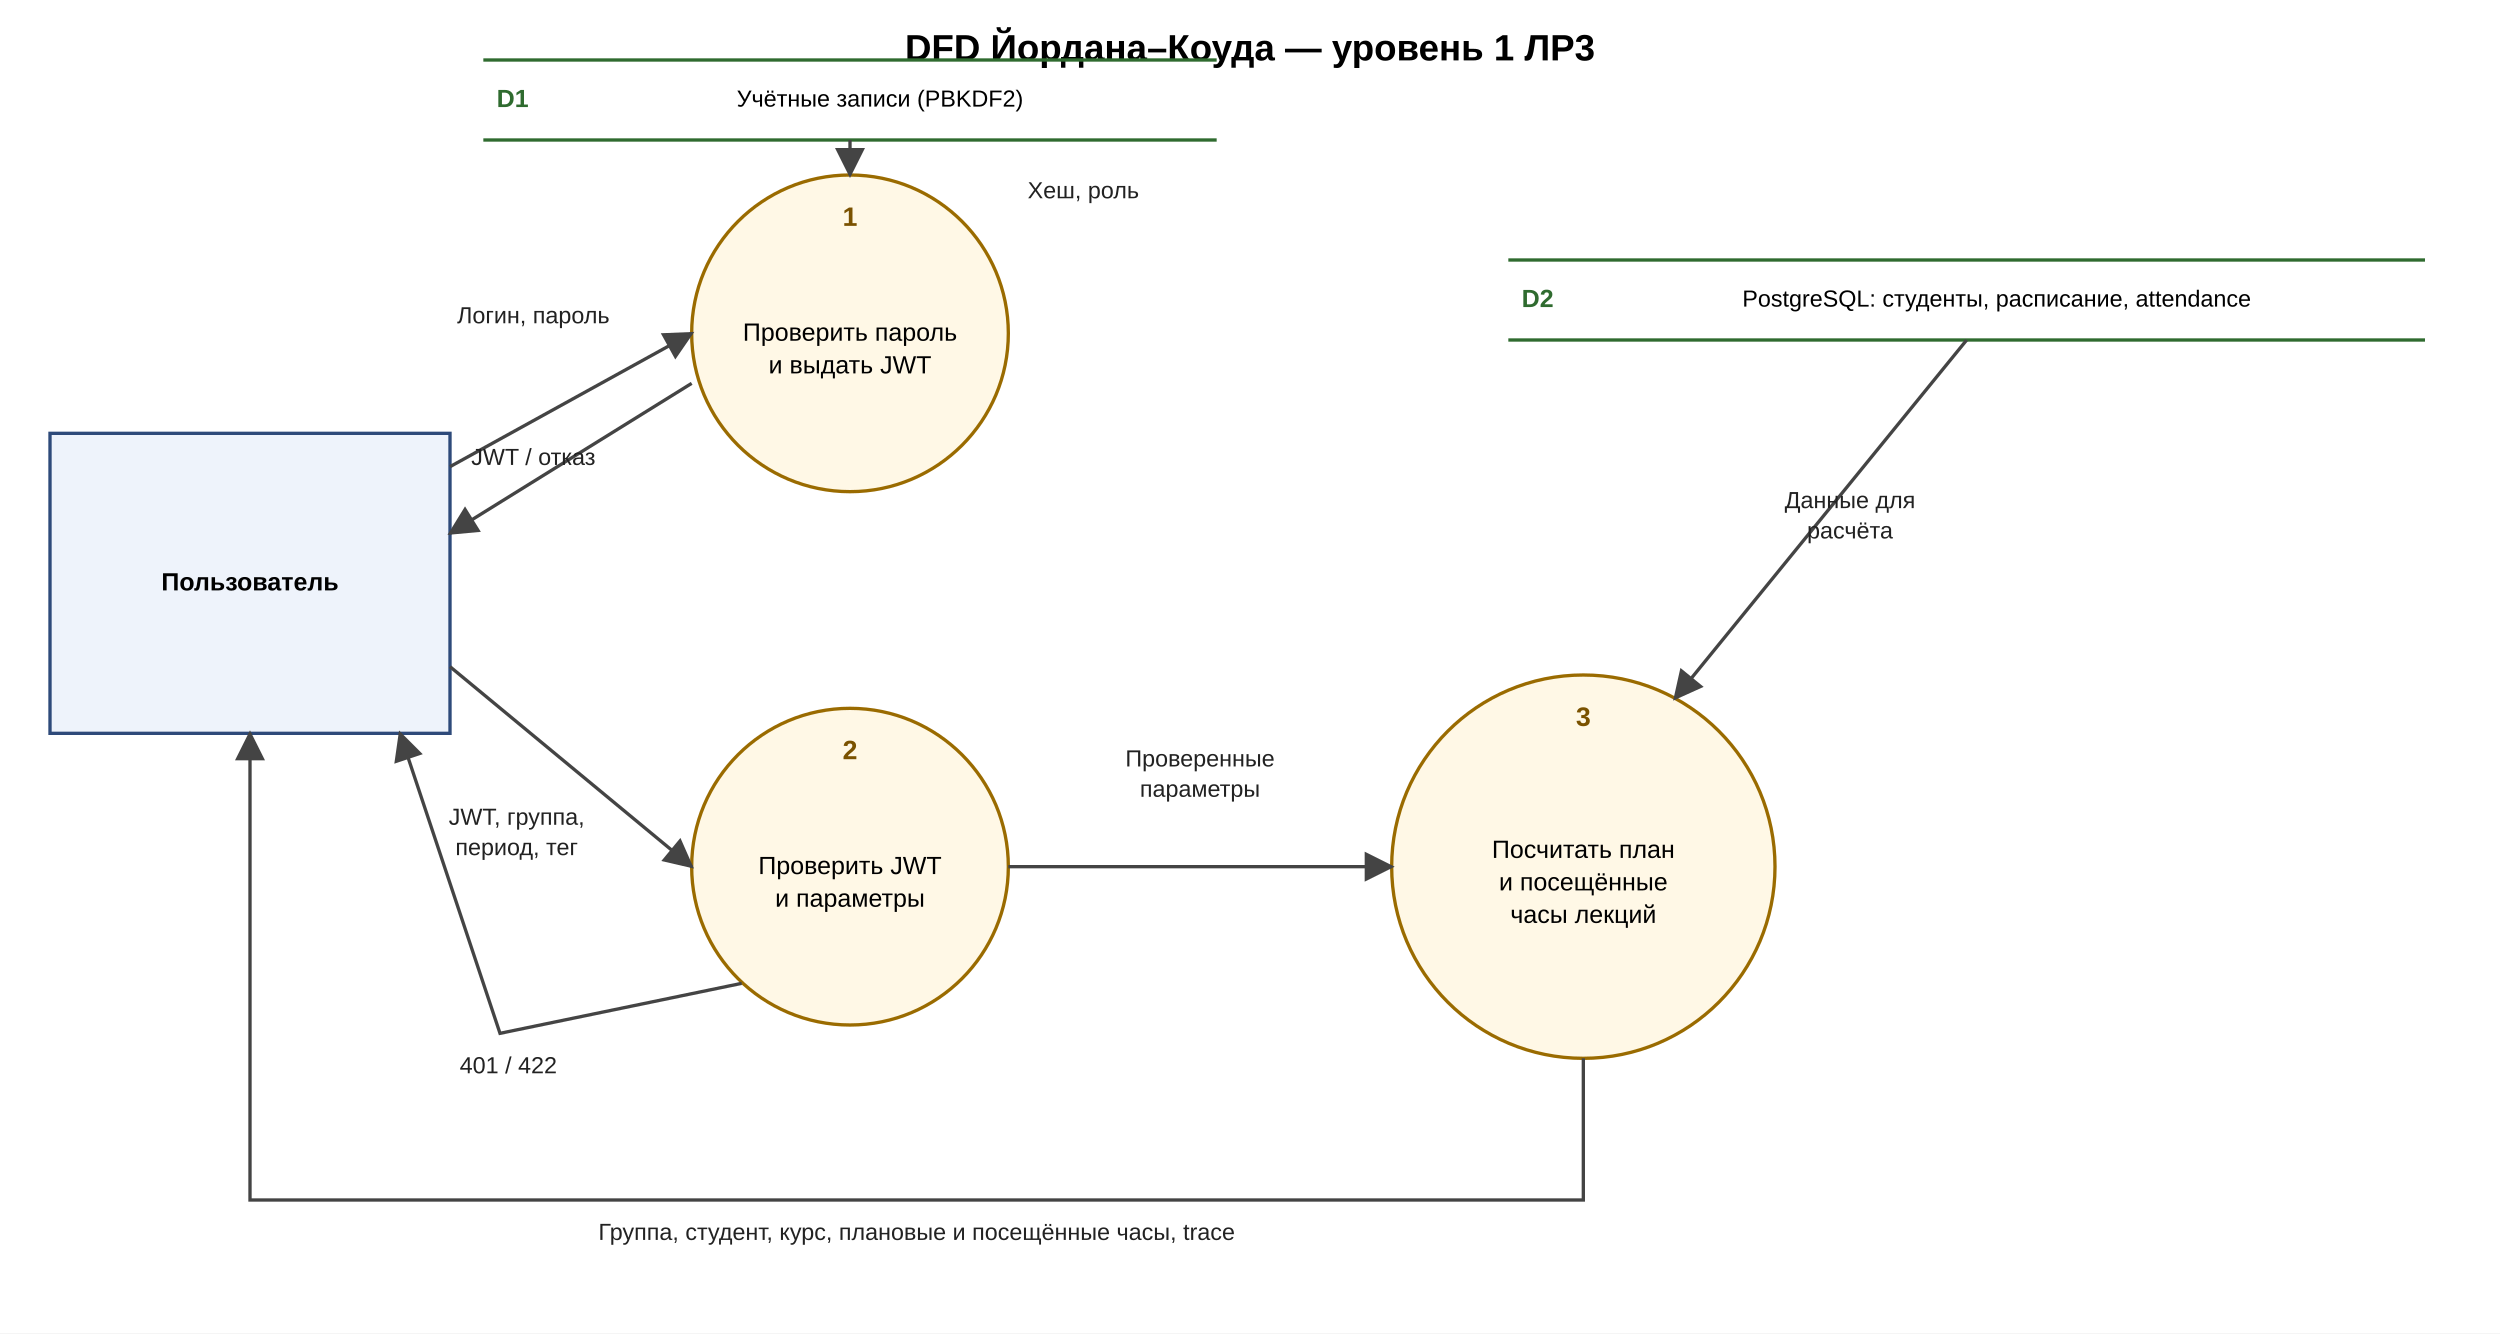
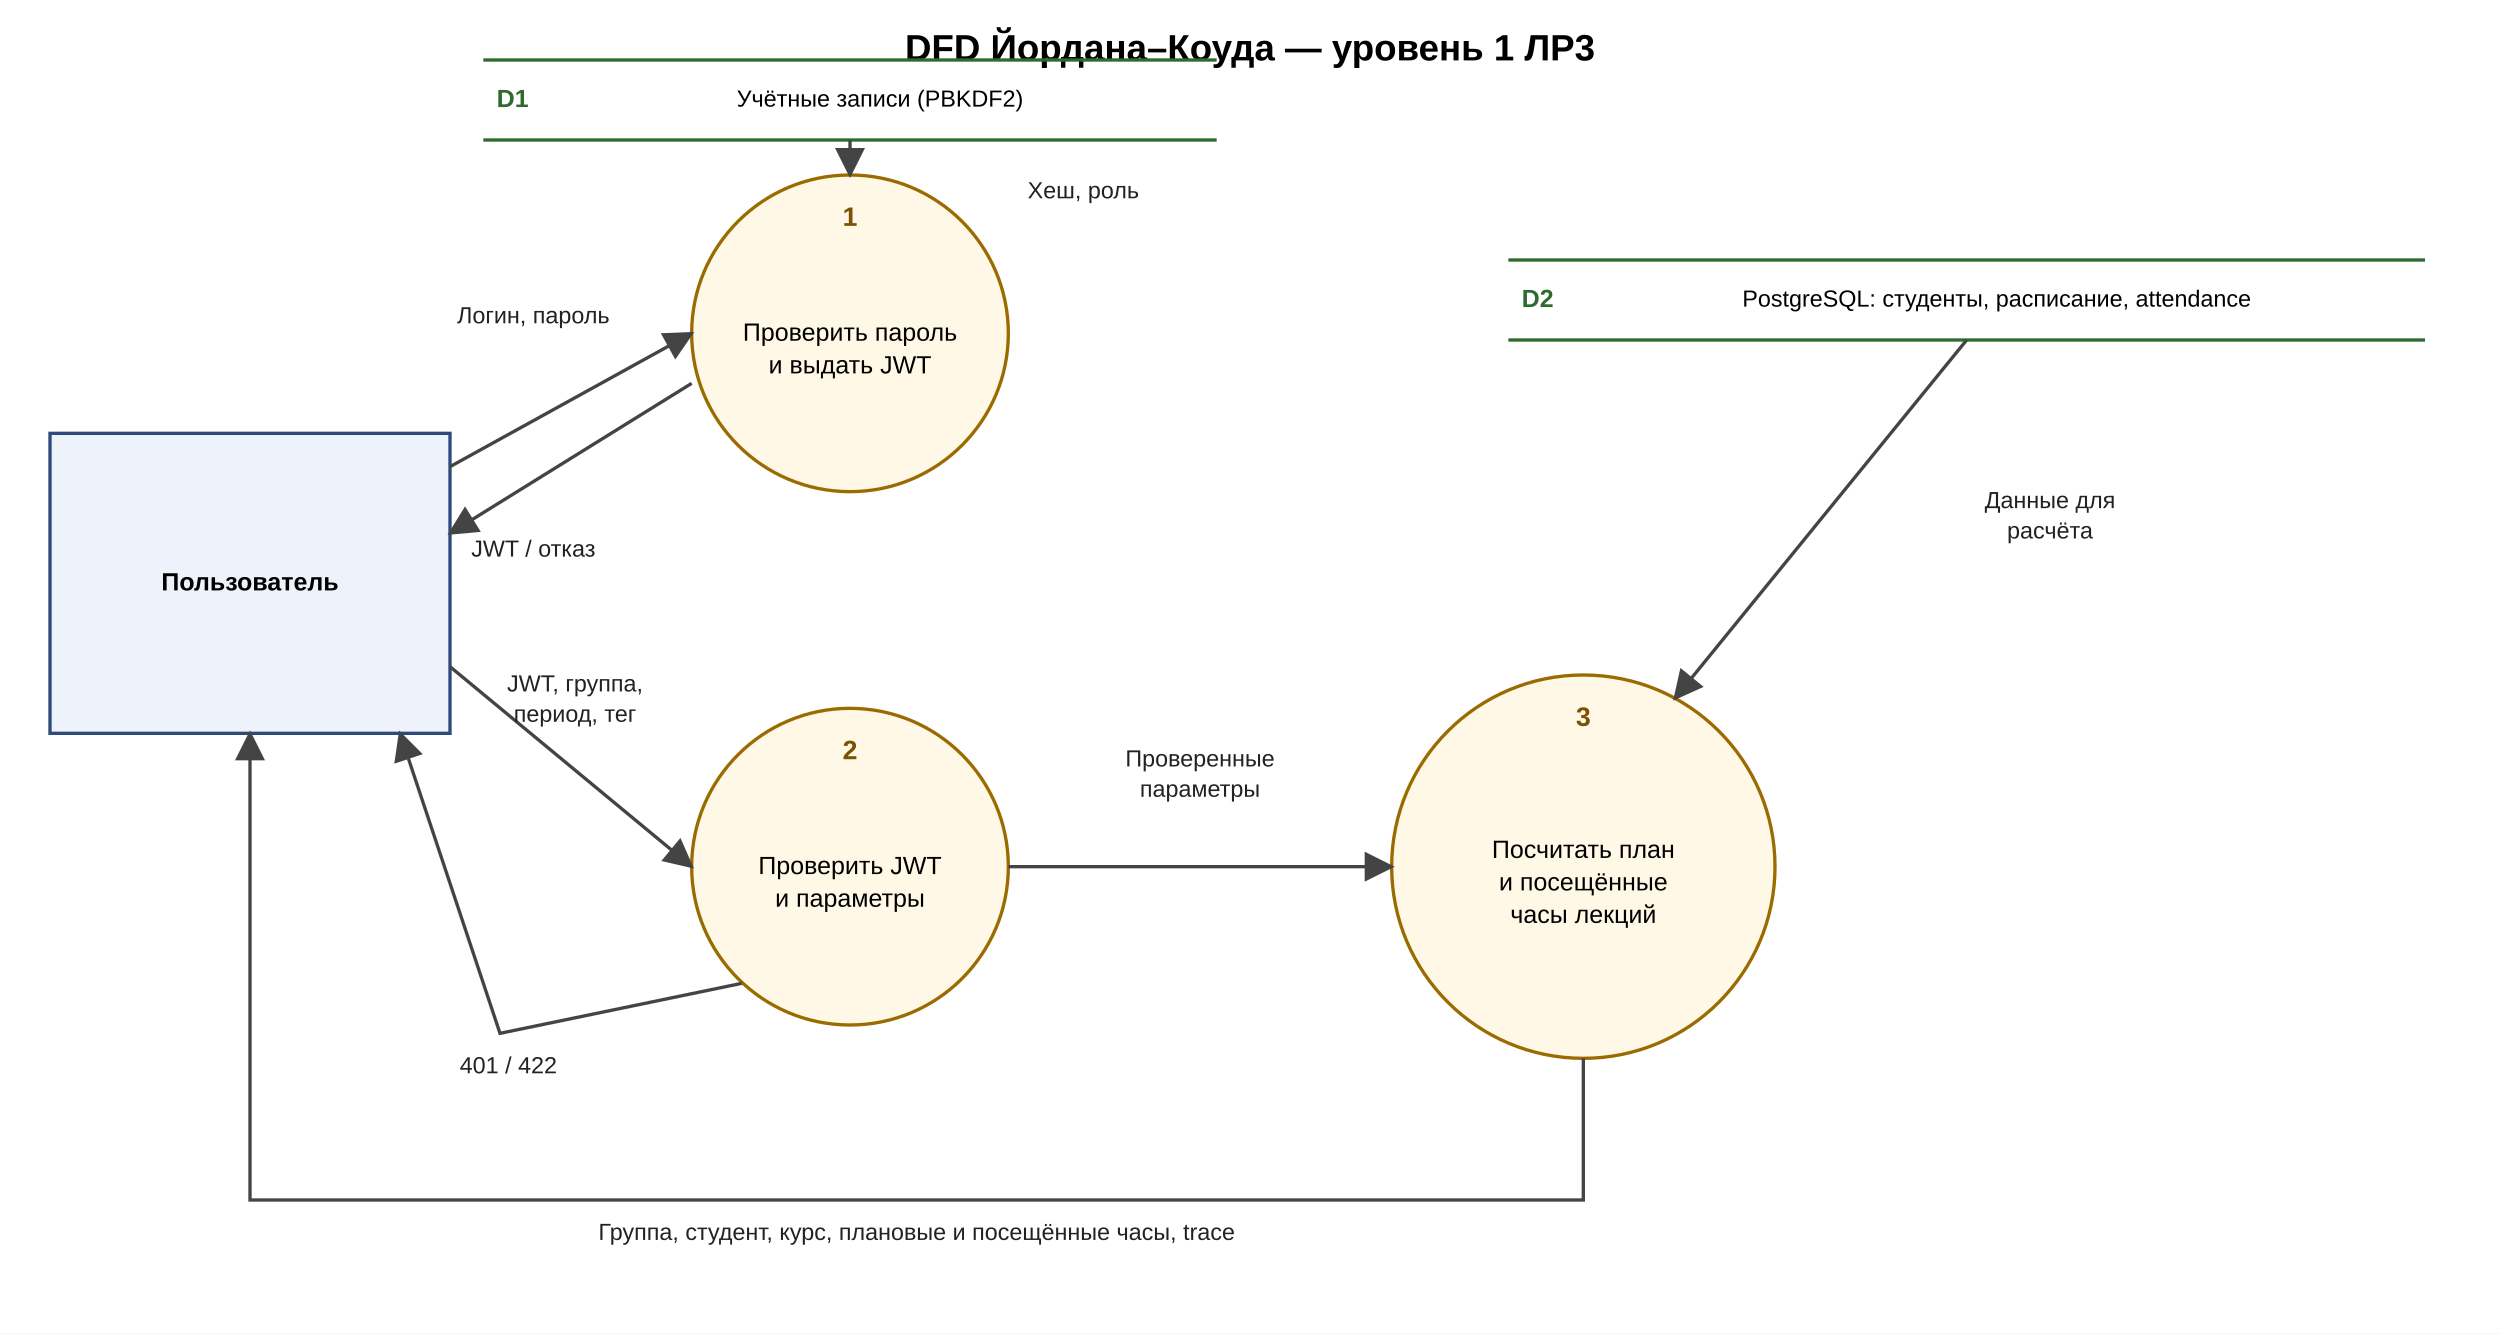
<svg xmlns="http://www.w3.org/2000/svg" width="1500" height="800" viewBox="0 0 1500 800" font-family="'Segoe UI', Arial, sans-serif">
  <defs>
    <marker id="arr" viewBox="0 0 10 10" refX="9" refY="5" markerWidth="9" markerHeight="9" orient="auto-start-reverse">
      <path d="M0,0 L10,5 L0,10 z" fill="#444" />
    </marker>
  </defs>
  <rect width="100%" height="100%" fill="#fff" />
  <text x="750" y="30.0" font-size="22" fill="#000" font-weight="bold" text-anchor="middle" dominant-baseline="middle" style="">DFD Йордана–Коуда — уровень 1 ЛР3</text>
  <rect x="30.0" y="260.0" width="240" height="180" fill="#eef3fb" stroke="#2e4a7a" stroke-width="2" />
  <text x="150" y="350.0" font-size="15" fill="#000" font-weight="bold" text-anchor="middle" dominant-baseline="middle" style="">Пользователь</text>
  <circle cx="510" cy="200" r="95" fill="#fff8e6" stroke="#9a6b00" stroke-width="2" />
  <text x="510" y="131.0" font-size="16" fill="#7a5200" font-weight="bold" text-anchor="middle" dominant-baseline="middle" style="">1</text>
  <text x="510" y="200.2" font-size="15" fill="#000" font-weight="normal" text-anchor="middle" dominant-baseline="middle" style="">Проверить пароль</text>
  <text x="510" y="219.8" font-size="15" fill="#000" font-weight="normal" text-anchor="middle" dominant-baseline="middle" style="">и выдать JWT</text>
  <circle cx="510" cy="520" r="95" fill="#fff8e6" stroke="#9a6b00" stroke-width="2" />
  <text x="510" y="451.0" font-size="16" fill="#7a5200" font-weight="bold" text-anchor="middle" dominant-baseline="middle" style="">2</text>
  <text x="510" y="520.2" font-size="15" fill="#000" font-weight="normal" text-anchor="middle" dominant-baseline="middle" style="">Проверить JWT</text>
  <text x="510" y="539.8" font-size="15" fill="#000" font-weight="normal" text-anchor="middle" dominant-baseline="middle" style="">и параметры</text>
  <circle cx="950" cy="520" r="115" fill="#fff8e6" stroke="#9a6b00" stroke-width="2" />
  <text x="950" y="431.0" font-size="16" fill="#7a5200" font-weight="bold" text-anchor="middle" dominant-baseline="middle" style="">3</text>
  <text x="950" y="510.5" font-size="15" fill="#000" font-weight="normal" text-anchor="middle" dominant-baseline="middle" style="">Посчитать план</text>
  <text x="950" y="530.0" font-size="15" fill="#000" font-weight="normal" text-anchor="middle" dominant-baseline="middle" style="">и посещённые</text>
  <text x="950" y="549.5" font-size="15" fill="#000" font-weight="normal" text-anchor="middle" dominant-baseline="middle" style="">часы лекций</text>
  <line x1="290.0" y1="36" x2="730.0" y2="36" stroke="#2f6b2f" stroke-width="2" />
  <line x1="290.0" y1="84" x2="730.0" y2="84" stroke="#2f6b2f" stroke-width="2" />
  <text x="298.0" y="60.0" font-size="15" fill="#2f6b2f" font-weight="bold" text-anchor="start" dominant-baseline="middle" style="">D1</text>
  <text x="528" y="60.0" font-size="14" fill="#000" font-weight="normal" text-anchor="middle" dominant-baseline="middle" style="">Учётные записи (PBKDF2)</text>
  <line x1="905.0" y1="156" x2="1455.0" y2="156" stroke="#2f6b2f" stroke-width="2" />
  <line x1="905.0" y1="204" x2="1455.0" y2="204" stroke="#2f6b2f" stroke-width="2" />
  <text x="913.0" y="180.0" font-size="15" fill="#2f6b2f" font-weight="bold" text-anchor="start" dominant-baseline="middle" style="">D2</text>
  <text x="1198" y="180.0" font-size="14" fill="#000" font-weight="normal" text-anchor="middle" dominant-baseline="middle" style="">PostgreSQL: студенты, расписание, attendance</text>
  <polyline points="270.0,280.0 415.0,200.0" fill="none" stroke="#444" stroke-width="2" marker-end="url(#arr)" />
  <text x="320" y="190.0" font-size="14" fill="#222" font-weight="normal" text-anchor="middle" dominant-baseline="middle" style="">Логин, пароль</text>
  <polygon points="415,200 402.078,201.419 406.908,210.175" fill="#444" />
  <polyline points="415.0,230.0 270.0,320.0" fill="none" stroke="#444" stroke-width="2" marker-end="url(#arr)" />
-   <text x="320" y="275.0" font-size="14" fill="#222" font-weight="normal" text-anchor="middle" dominant-baseline="middle" style="">JWT / отказ</text>
+   <text x="320" y="330.0" font-size="14" fill="#222" font-weight="normal" text-anchor="middle" dominant-baseline="middle" style="">JWT / отказ</text>
  <polygon points="270,320 282.832,317.92 277.559,309.423" fill="#444" />
  <polyline points="510.0,84.0 510.0,105.0" fill="none" stroke="#444" stroke-width="2" marker-end="url(#arr)" />
  <text x="650" y="115.0" font-size="14" fill="#222" font-weight="normal" text-anchor="middle" dominant-baseline="middle" style="">Хеш, роль</text>
  <polygon points="510,105 515.0,93.0 505.0,93.0" fill="#444" />
  <polyline points="270.0,400.0 415.0,520.0" fill="none" stroke="#444" stroke-width="2" marker-end="url(#arr)" />
-   <text x="310" y="490.9" font-size="14" fill="#222" font-weight="normal" text-anchor="middle" dominant-baseline="middle" style="">JWT, группа,</text>
-   <text x="310" y="509.1" font-size="14" fill="#222" font-weight="normal" text-anchor="middle" dominant-baseline="middle" style="">период, тег</text>
+   <text x="345" y="410.9" font-size="14" fill="#222" font-weight="normal" text-anchor="middle" dominant-baseline="middle" style="">JWT, группа,</text>
+   <text x="345" y="429.1" font-size="14" fill="#222" font-weight="normal" text-anchor="middle" dominant-baseline="middle" style="">период, тег</text>
  <polygon points="415,520 408.943,508.497 402.567,516.201" fill="#444" />
  <polyline points="605.0,520.0 835.0,520.0" fill="none" stroke="#444" stroke-width="2" marker-end="url(#arr)" />
  <text x="720" y="455.9" font-size="14" fill="#222" font-weight="normal" text-anchor="middle" dominant-baseline="middle" style="">Проверенные</text>
  <text x="720" y="474.1" font-size="14" fill="#222" font-weight="normal" text-anchor="middle" dominant-baseline="middle" style="">параметры</text>
  <polygon points="835,520 823.0,515.0 823.0,525.0" fill="#444" />
  <polyline points="1180.0,204.0 1005.0,419.0" fill="none" stroke="#444" stroke-width="2" marker-end="url(#arr)" />
-   <text x="1110" y="300.9" font-size="14" fill="#222" font-weight="normal" text-anchor="middle" dominant-baseline="middle" style="">Данные для</text>
-   <text x="1110" y="319.1" font-size="14" fill="#222" font-weight="normal" text-anchor="middle" dominant-baseline="middle" style="">расчёта</text>
+   <text x="1230" y="300.9" font-size="14" fill="#222" font-weight="normal" text-anchor="middle" dominant-baseline="middle" style="">Данные для</text>
+   <text x="1230" y="319.1" font-size="14" fill="#222" font-weight="normal" text-anchor="middle" dominant-baseline="middle" style="">расчёта</text>
  <polygon points="1005,419 1016.453,412.85 1008.697,406.537" fill="#444" />
  <polyline points="950.0,635.0 950.0,720.0 150.0,720.0 150.0,440.0" fill="none" stroke="#444" stroke-width="2" marker-end="url(#arr)" />
  <text x="550" y="740.0" font-size="14" fill="#222" font-weight="normal" text-anchor="middle" dominant-baseline="middle" style="">Группа, студент, курс, плановые и посещённые часы, trace</text>
  <polygon points="150,440 145.0,452.0 155.0,452.0" fill="#444" />
  <polyline points="445.0,590.0 300.0,620.0 240.0,440.0" fill="none" stroke="#444" stroke-width="2" marker-end="url(#arr)" />
  <text x="305" y="640.0" font-size="14" fill="#222" font-weight="normal" text-anchor="middle" dominant-baseline="middle" style="">401 / 422</text>
  <polygon points="240,440 239.051,452.965 248.538,449.803" fill="#444" />
</svg>
